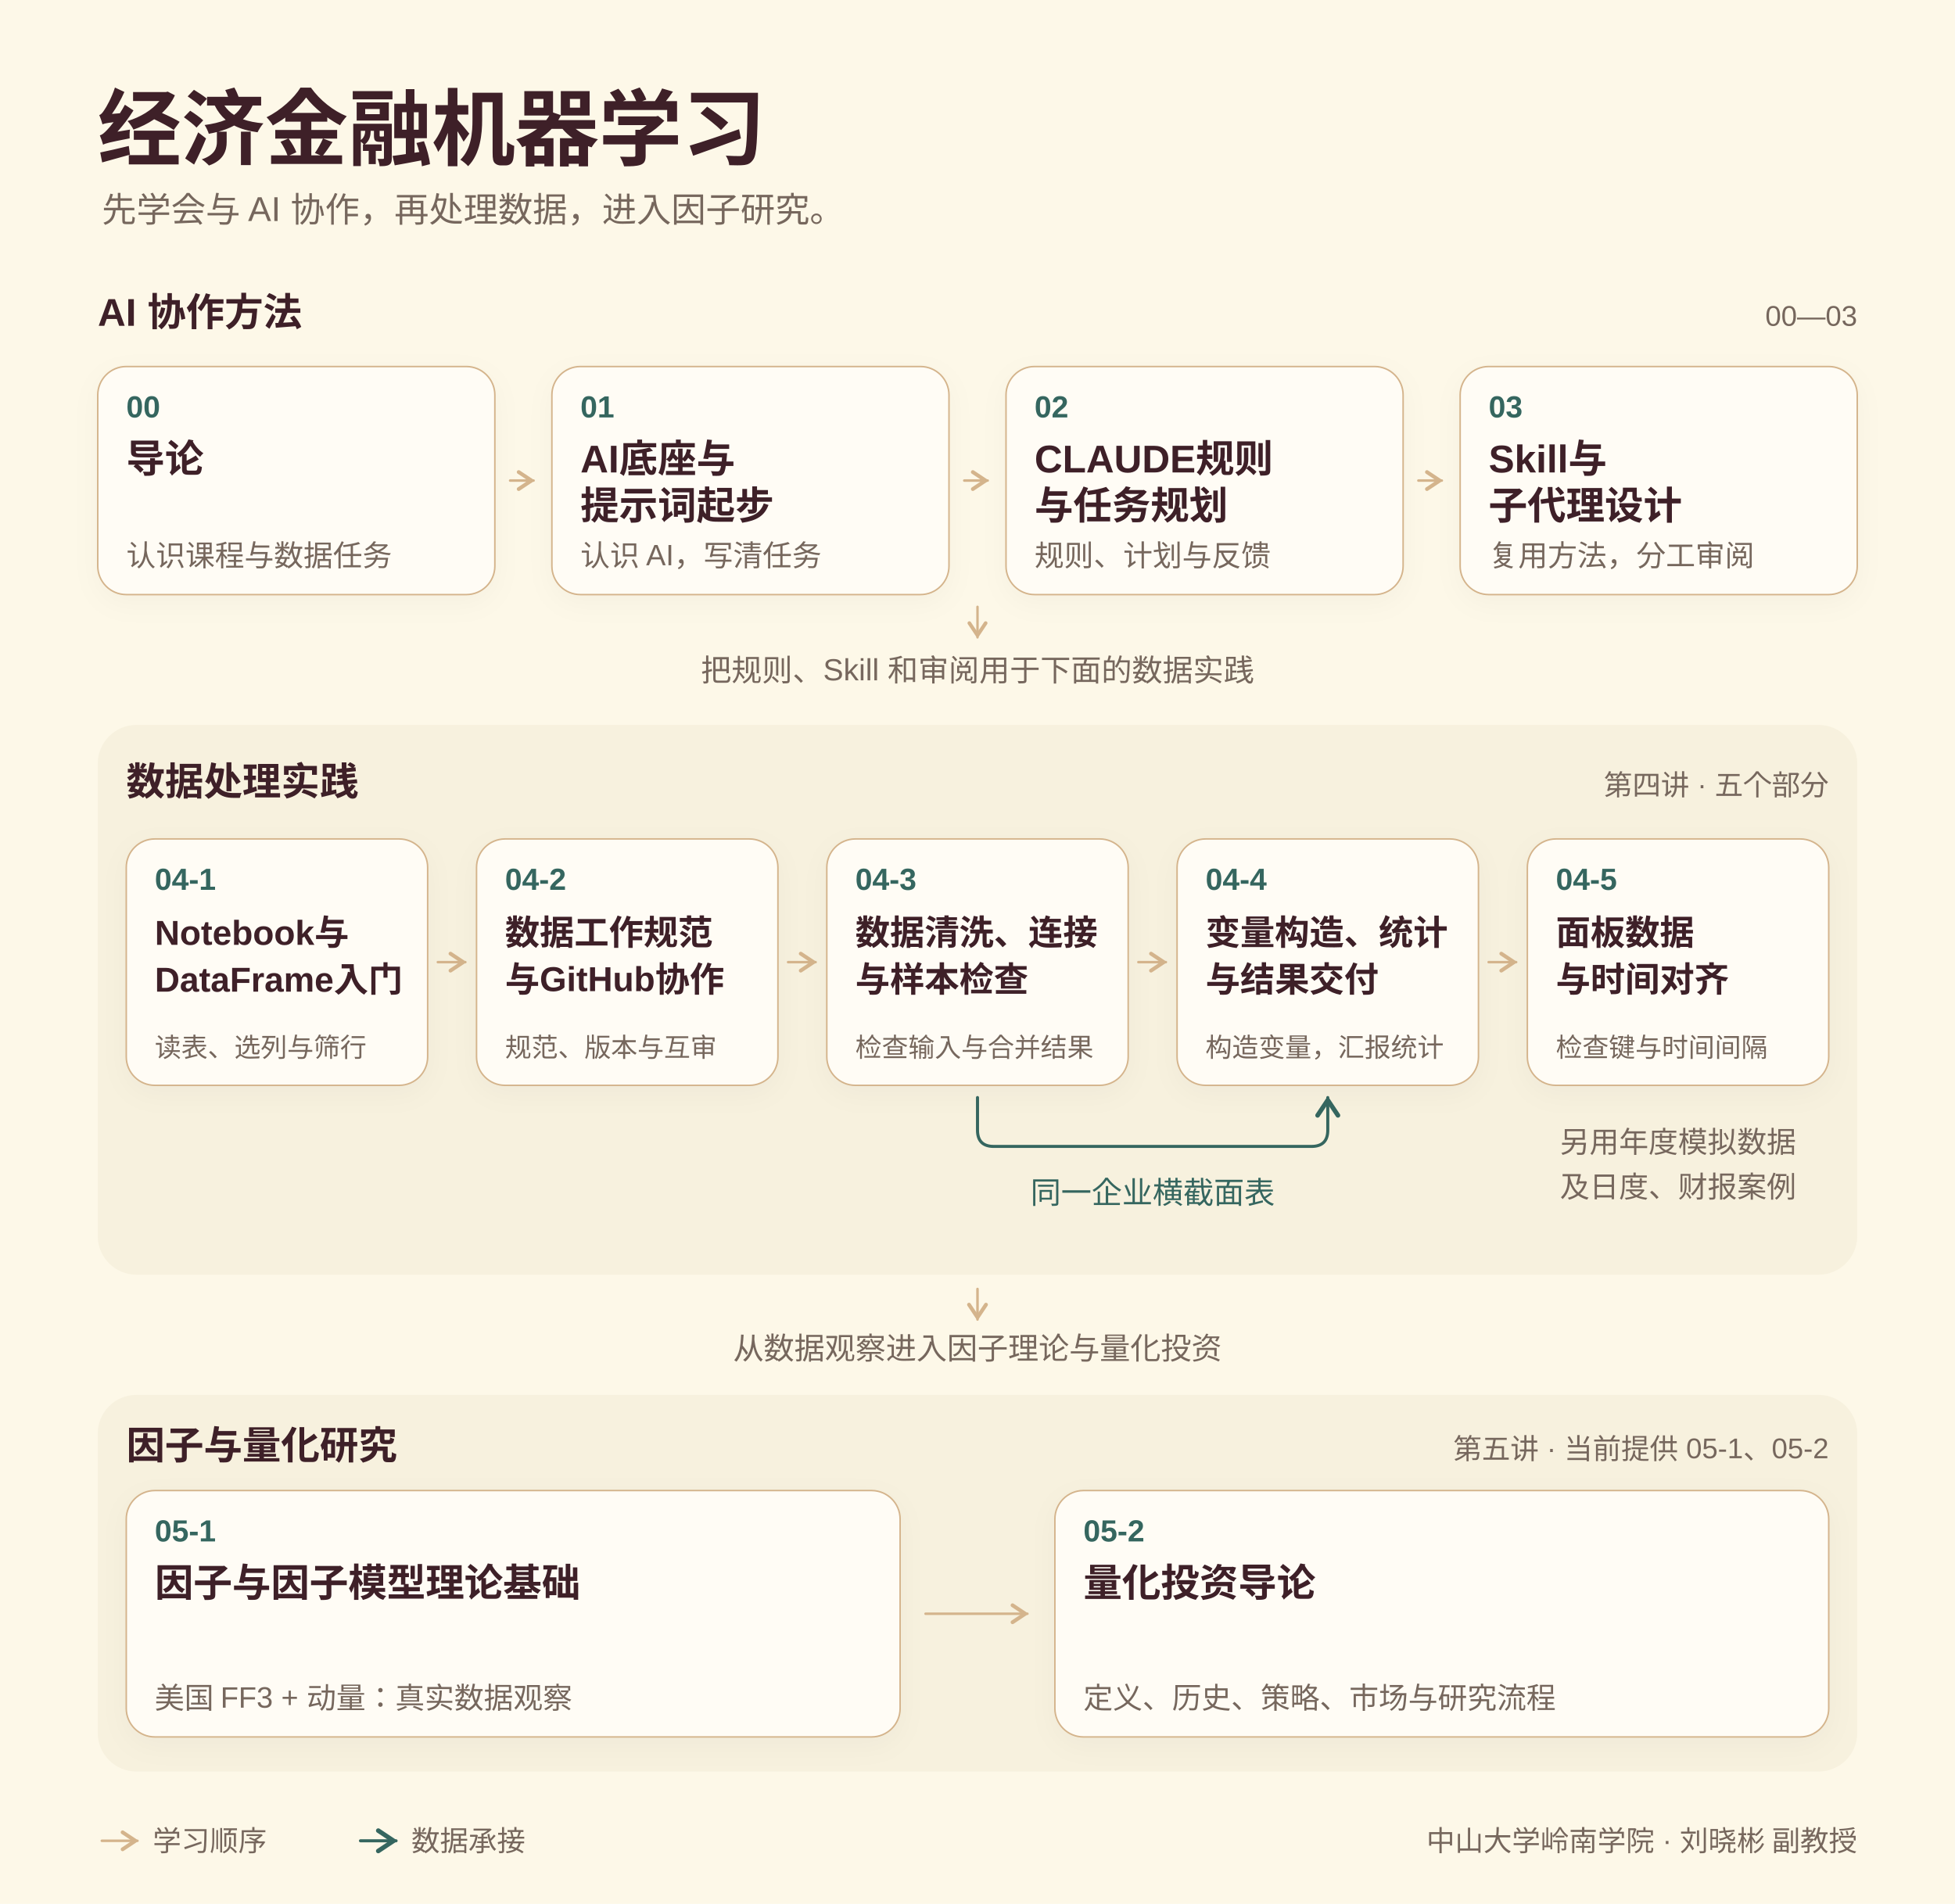
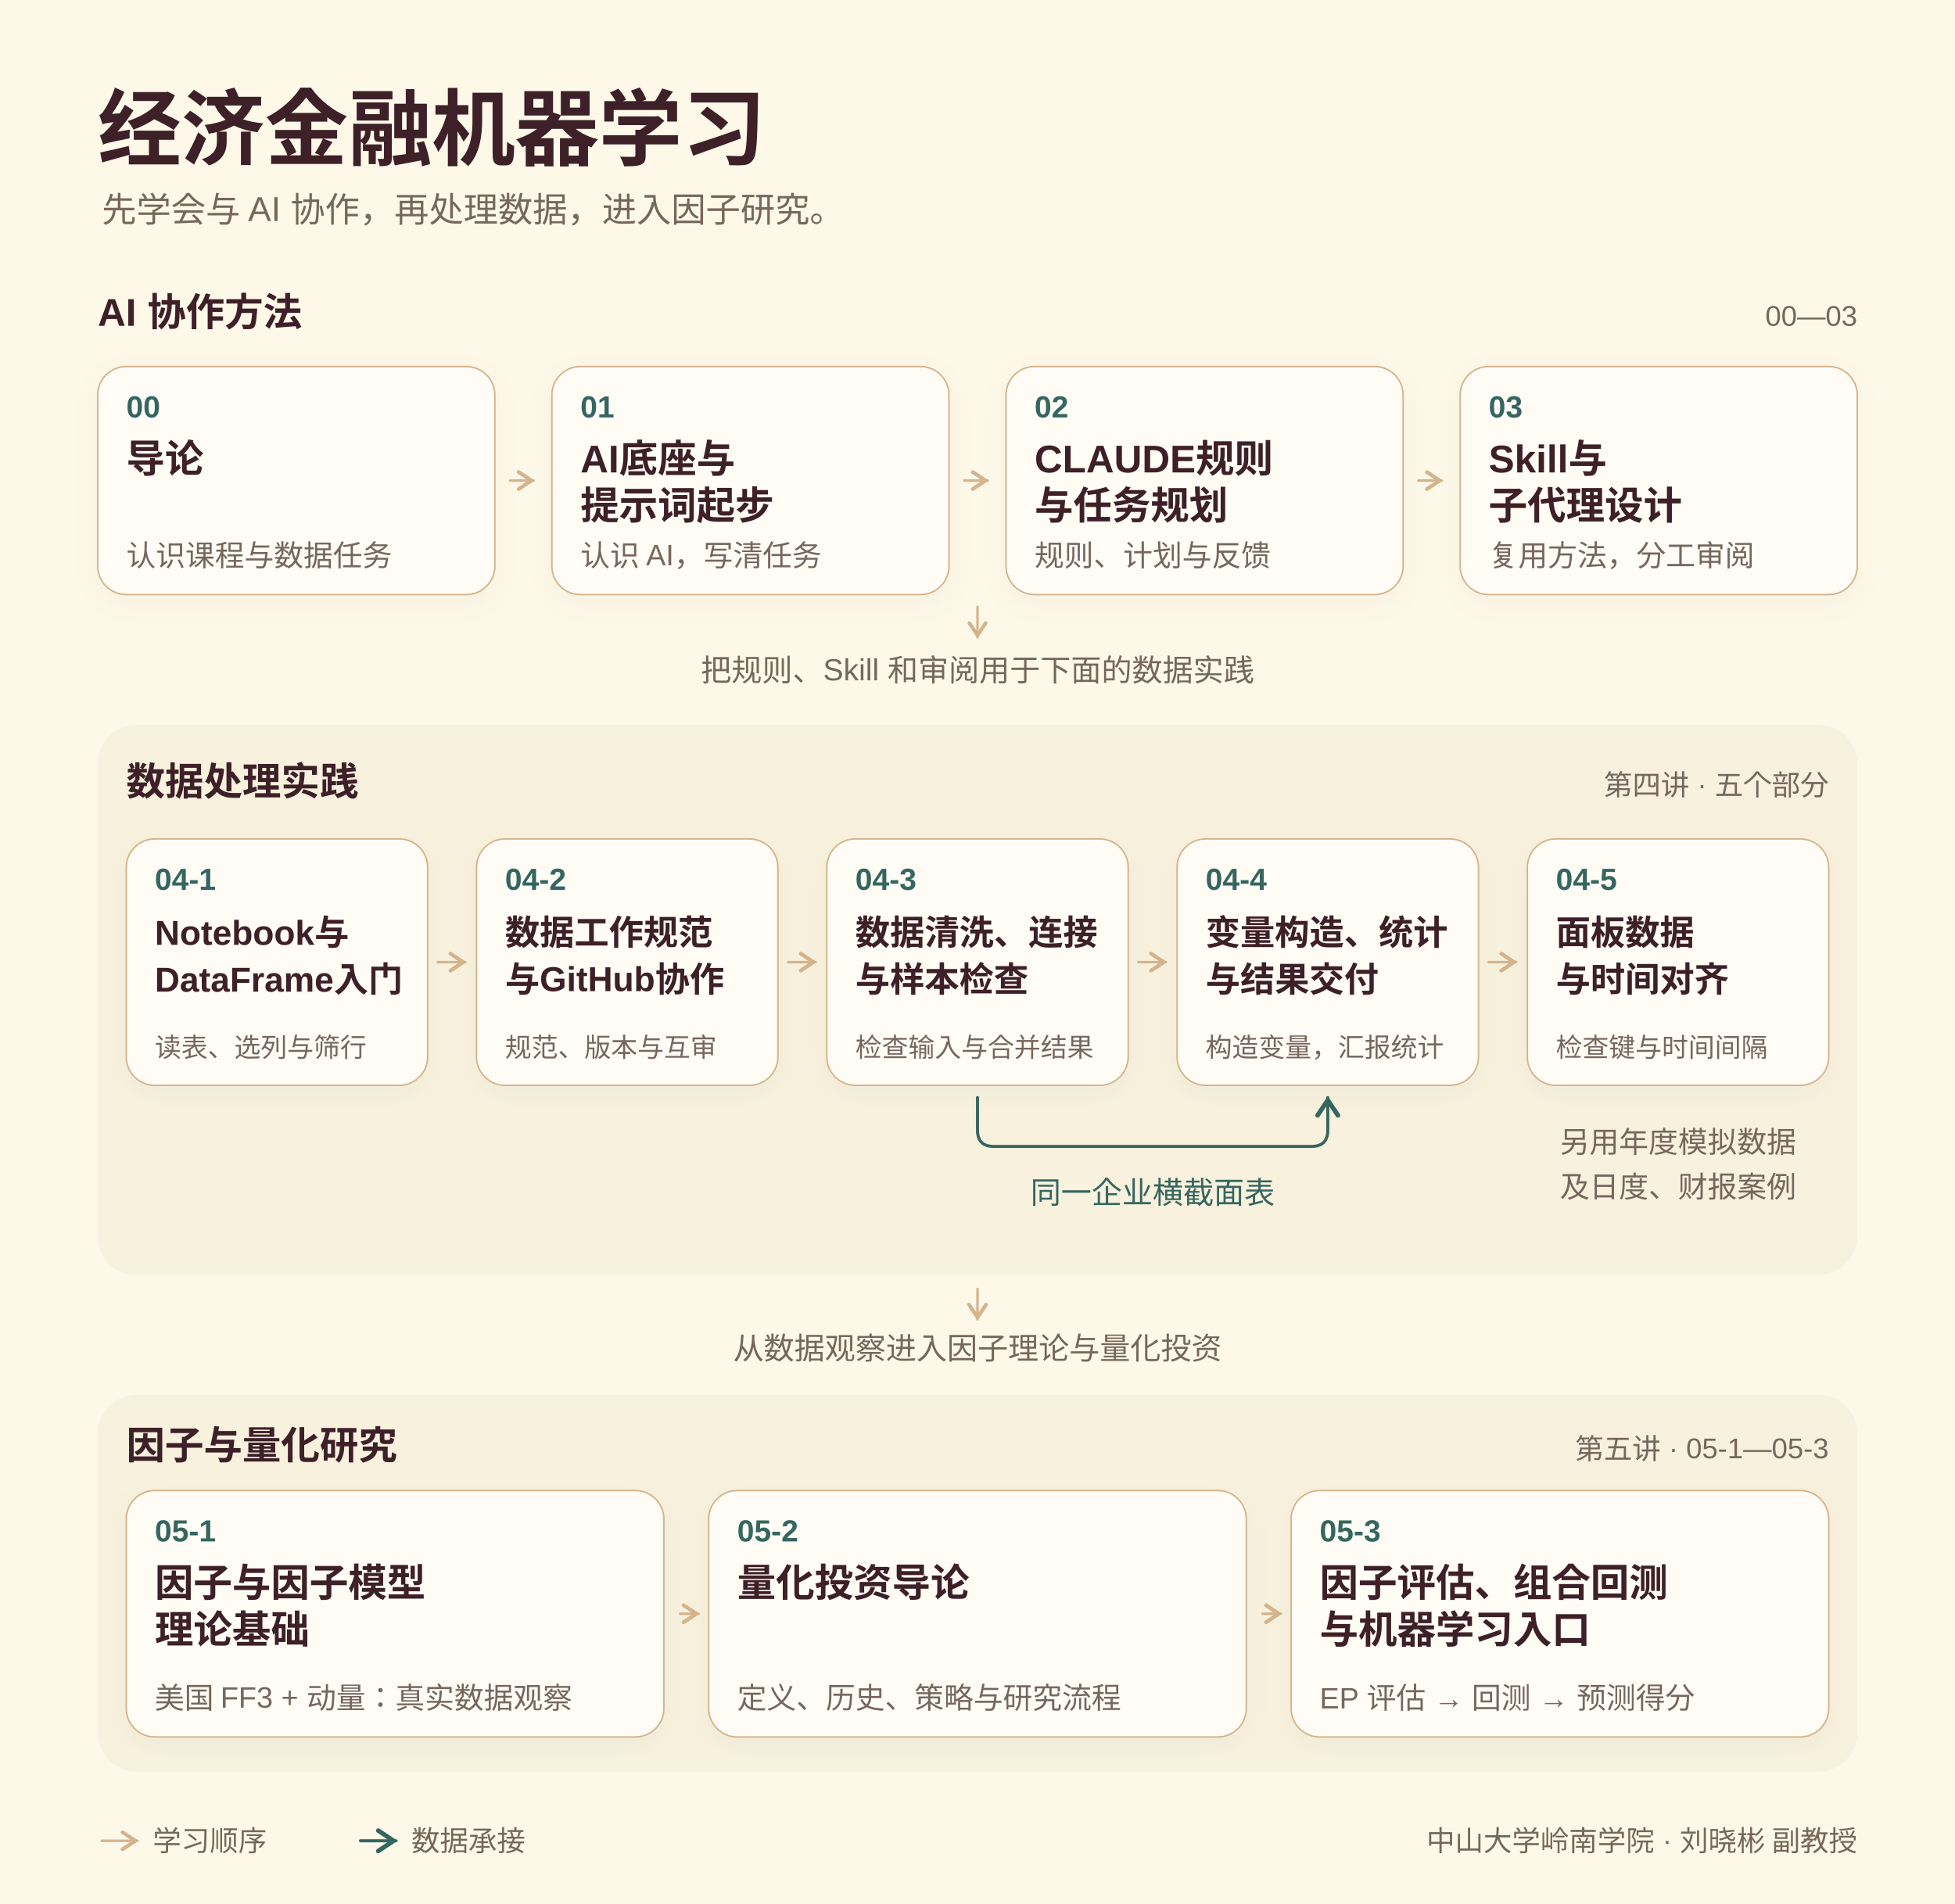
<svg xmlns="http://www.w3.org/2000/svg" width="1920" height="1870" viewBox="0 0 1920 1870" role="img" aria-labelledby="title desc">
  <defs>
    <filter id="shadow" x="-15%" y="-15%" width="130%" height="140%">
      <feDropShadow dx="0" dy="8" stdDeviation="13" flood-color="#3E2028" flood-opacity="0.035" />
    </filter>
    <marker id="arrow-gold" viewBox="0 0 12 12" refX="9" refY="6" markerWidth="10" markerHeight="10" orient="auto-start-reverse">
      <path d="M 2 2 L 8 6 L 2 10" fill="none" stroke="#D4B48C" stroke-width="1.8" stroke-linecap="round" stroke-linejoin="round" />
    </marker>
    <marker id="arrow-teal" viewBox="0 0 12 12" refX="9" refY="6" markerWidth="10" markerHeight="10" orient="auto-start-reverse">
      <path d="M 2 2 L 8 6 L 2 10" fill="none" stroke="#35665F" stroke-width="1.8" stroke-linecap="round" stroke-linejoin="round" />
    </marker>
    <style>text { font-family: -apple-system, BlinkMacSystemFont, 'SF Pro Display', 'PingFang SC', 'Helvetica Neue', Arial, sans-serif; } .heading { fill: #3E2028; font-weight: 600; } .muted { fill: #76675D; } .teal { fill: #35665F; }</style>
  </defs>
  <rect width="1920" height="1870" fill="#FDF8E8" />
  <text x="96" y="156" font-size="82" class="heading" text-anchor="start">经济金融机器学习</text>
  <text x="100" y="218" font-size="34" class="muted" text-anchor="start">先学会与 AI 协作，再处理数据，进入因子研究。</text>
  <text x="96" y="320" font-size="38" class="heading" text-anchor="start">AI 协作方法</text>
  <text x="1824" y="320" font-size="28" class="muted" text-anchor="end">00—03</text>
  <g id="course-00">
    <rect x="96" y="360" width="390" height="224" rx="28" fill="#FFFCF5" stroke="#D4B48C" stroke-width="1.5" filter="url(#shadow)" />
    <text x="124" y="410" font-size="30" class="teal" text-anchor="start" font-weight="600">00</text>
    <text x="124" y="464" font-size="38" class="heading" text-anchor="start">导论</text>
    <text x="124" y="556" font-size="29" class="muted" text-anchor="start">认识课程与数据任务</text>
  </g>
  <line x1="501" y1="472" x2="524" y2="472" stroke="#D4B48C" stroke-width="2.5" stroke-linecap="round" marker-end="url(#arrow-gold)" />
  <g id="course-01">
    <rect x="542" y="360" width="390" height="224" rx="28" fill="#FFFCF5" stroke="#D4B48C" stroke-width="1.5" filter="url(#shadow)" />
    <text x="570" y="410" font-size="30" class="teal" text-anchor="start" font-weight="600">01</text>
    <text x="570" y="464" font-size="38" class="heading" text-anchor="start">AI底座与</text>
    <text x="570" y="510" font-size="38" class="heading" text-anchor="start">提示词起步</text>
    <text x="570" y="556" font-size="29" class="muted" text-anchor="start">认识 AI，写清任务</text>
  </g>
  <line x1="947" y1="472" x2="970" y2="472" stroke="#D4B48C" stroke-width="2.5" stroke-linecap="round" marker-end="url(#arrow-gold)" />
  <g id="course-02">
    <rect x="988" y="360" width="390" height="224" rx="28" fill="#FFFCF5" stroke="#D4B48C" stroke-width="1.5" filter="url(#shadow)" />
    <text x="1016" y="410" font-size="30" class="teal" text-anchor="start" font-weight="600">02</text>
    <text x="1016" y="464" font-size="38" class="heading" text-anchor="start">CLAUDE规则</text>
    <text x="1016" y="510" font-size="38" class="heading" text-anchor="start">与任务规划</text>
    <text x="1016" y="556" font-size="29" class="muted" text-anchor="start">规则、计划与反馈</text>
  </g>
  <line x1="1393" y1="472" x2="1416" y2="472" stroke="#D4B48C" stroke-width="2.5" stroke-linecap="round" marker-end="url(#arrow-gold)" />
  <g id="course-03">
    <rect x="1434" y="360" width="390" height="224" rx="28" fill="#FFFCF5" stroke="#D4B48C" stroke-width="1.5" filter="url(#shadow)" />
    <text x="1462" y="410" font-size="30" class="teal" text-anchor="start" font-weight="600">03</text>
    <text x="1462" y="464" font-size="38" class="heading" text-anchor="start">Skill与</text>
    <text x="1462" y="510" font-size="38" class="heading" text-anchor="start">子代理设计</text>
    <text x="1462" y="556" font-size="29" class="muted" text-anchor="start">复用方法，分工审阅</text>
  </g>
  <line x1="960" y1="596" x2="960" y2="626" stroke="#D4B48C" stroke-width="2.4" stroke-linecap="round" marker-end="url(#arrow-gold)" />
  <text x="960" y="669" font-size="30" class="muted" text-anchor="middle">把规则、Skill 和审阅用于下面的数据实践</text>
  <rect x="96" y="712" width="1728" height="540" rx="38" fill="#F7F1DE" />
  <text x="124" y="781" font-size="38" class="heading" text-anchor="start">数据处理实践</text>
  <text x="1796" y="781" font-size="28" class="muted" text-anchor="end">第四讲 · 五个部分</text>
  <g id="course-04-1">
    <rect x="124" y="824" width="296" height="242" rx="28" fill="#FFFCF5" stroke="#D4B48C" stroke-width="1.5" filter="url(#shadow)" />
    <text x="152" y="874" font-size="30" class="teal" text-anchor="start" font-weight="600">04-1</text>
    <text x="152" y="928" font-size="34" class="heading" text-anchor="start">Notebook与</text>
    <text x="152" y="974" font-size="34" class="heading" text-anchor="start">DataFrame入门</text>
    <text x="152" y="1038" font-size="26" class="muted" text-anchor="start">读表、选列与筛行</text>
  </g>
  <line x1="430" y1="945" x2="457" y2="945" stroke="#D4B48C" stroke-width="2.5" stroke-linecap="round" marker-end="url(#arrow-gold)" />
  <g id="course-04-2">
    <rect x="468" y="824" width="296" height="242" rx="28" fill="#FFFCF5" stroke="#D4B48C" stroke-width="1.5" filter="url(#shadow)" />
    <text x="496" y="874" font-size="30" class="teal" text-anchor="start" font-weight="600">04-2</text>
    <text x="496" y="928" font-size="34" class="heading" text-anchor="start">数据工作规范</text>
    <text x="496" y="974" font-size="34" class="heading" text-anchor="start">与GitHub协作</text>
    <text x="496" y="1038" font-size="26" class="muted" text-anchor="start">规范、版本与互审</text>
  </g>
  <line x1="774" y1="945" x2="801" y2="945" stroke="#D4B48C" stroke-width="2.5" stroke-linecap="round" marker-end="url(#arrow-gold)" />
  <g id="course-04-3">
    <rect x="812" y="824" width="296" height="242" rx="28" fill="#FFFCF5" stroke="#D4B48C" stroke-width="1.5" filter="url(#shadow)" />
    <text x="840" y="874" font-size="30" class="teal" text-anchor="start" font-weight="600">04-3</text>
    <text x="840" y="928" font-size="34" class="heading" text-anchor="start">数据清洗、连接</text>
    <text x="840" y="974" font-size="34" class="heading" text-anchor="start">与样本检查</text>
    <text x="840" y="1038" font-size="26" class="muted" text-anchor="start">检查输入与合并结果</text>
  </g>
  <line x1="1118" y1="945" x2="1145" y2="945" stroke="#D4B48C" stroke-width="2.5" stroke-linecap="round" marker-end="url(#arrow-gold)" />
  <g id="course-04-4">
    <rect x="1156" y="824" width="296" height="242" rx="28" fill="#FFFCF5" stroke="#D4B48C" stroke-width="1.5" filter="url(#shadow)" />
    <text x="1184" y="874" font-size="30" class="teal" text-anchor="start" font-weight="600">04-4</text>
    <text x="1184" y="928" font-size="34" class="heading" text-anchor="start">变量构造、统计</text>
    <text x="1184" y="974" font-size="34" class="heading" text-anchor="start">与结果交付</text>
    <text x="1184" y="1038" font-size="26" class="muted" text-anchor="start">构造变量，汇报统计</text>
  </g>
  <line x1="1462" y1="945" x2="1489" y2="945" stroke="#D4B48C" stroke-width="2.5" stroke-linecap="round" marker-end="url(#arrow-gold)" />
  <g id="course-04-5">
    <rect x="1500" y="824" width="296" height="242" rx="28" fill="#FFFCF5" stroke="#D4B48C" stroke-width="1.5" filter="url(#shadow)" />
    <text x="1528" y="874" font-size="30" class="teal" text-anchor="start" font-weight="600">04-5</text>
    <text x="1528" y="928" font-size="34" class="heading" text-anchor="start">面板数据</text>
    <text x="1528" y="974" font-size="34" class="heading" text-anchor="start">与时间对齐</text>
    <text x="1528" y="1038" font-size="26" class="muted" text-anchor="start">检查键与时间间隔</text>
  </g>
  <path d="M 960 1078 V 1110 Q 960 1126 976 1126 H 1288 Q 1304 1126 1304 1110 V 1078" fill="none" stroke="#35665F" stroke-width="3" stroke-linecap="round" stroke-linejoin="round" marker-end="url(#arrow-teal)" />
  <text x="1132" y="1182" font-size="30" class="teal" text-anchor="middle" font-weight="500">同一企业横截面表</text>
  <text x="1648" y="1132" font-size="29" class="muted" text-anchor="middle">另用年度模拟数据</text>
  <text x="1648" y="1176" font-size="29" class="muted" text-anchor="middle">及日度、财报案例</text>
  <line x1="960" y1="1266" x2="960" y2="1296" stroke="#D4B48C" stroke-width="2.5" stroke-linecap="round" marker-end="url(#arrow-gold)" />
  <text x="960" y="1335" font-size="30" class="muted" text-anchor="middle">从数据观察进入因子理论与量化投资</text>
  <rect x="96" y="1370" width="1728" height="370" rx="38" fill="#F7F1DE" />
  <text x="124" y="1433" font-size="38" class="heading" text-anchor="start">因子与量化研究</text>
-   <text x="1796" y="1433" font-size="28" class="muted" text-anchor="end">第五讲 · 当前提供 05-1、05-2</text>
+   <text x="1796" y="1433" font-size="28" class="muted" text-anchor="end">第五讲 · 05-1—05-3</text>
  <g id="course-05-1">
-     <rect x="124" y="1464" width="760" height="242" rx="28" fill="#FFFCF5" stroke="#D4B48C" stroke-width="1.5" filter="url(#shadow)" />
+     <rect x="124" y="1464" width="528" height="242" rx="28" fill="#FFFCF5" stroke="#D4B48C" stroke-width="1.5" filter="url(#shadow)" />
    <text x="152" y="1514" font-size="30" class="teal" text-anchor="start" font-weight="600">05-1</text>
-     <text x="152" y="1568" font-size="38" class="heading" text-anchor="start">因子与因子模型理论基础</text>
+     <text x="152" y="1568" font-size="38" class="heading" text-anchor="start">因子与因子模型</text>
+     <text x="152" y="1614" font-size="38" class="heading" text-anchor="start">理论基础</text>
    <text x="152" y="1678" font-size="29" class="muted" text-anchor="start">美国 FF3 + 动量：真实数据观察</text>
  </g>
-   <line x1="909" y1="1585" x2="1009" y2="1585" stroke="#D4B48C" stroke-width="2.5" stroke-linecap="round" marker-end="url(#arrow-gold)" />
+   <line x1="668" y1="1585" x2="686" y2="1585" stroke="#D4B48C" stroke-width="2.5" stroke-linecap="round" marker-end="url(#arrow-gold)" />
  <g id="course-05-2">
-     <rect x="1036" y="1464" width="760" height="242" rx="28" fill="#FFFCF5" stroke="#D4B48C" stroke-width="1.5" filter="url(#shadow)" />
-     <text x="1064" y="1514" font-size="30" class="teal" text-anchor="start" font-weight="600">05-2</text>
-     <text x="1064" y="1568" font-size="38" class="heading" text-anchor="start">量化投资导论</text>
-     <text x="1064" y="1678" font-size="29" class="muted" text-anchor="start">定义、历史、策略、市场与研究流程</text>
+     <rect x="696" y="1464" width="528" height="242" rx="28" fill="#FFFCF5" stroke="#D4B48C" stroke-width="1.5" filter="url(#shadow)" />
+     <text x="724" y="1514" font-size="30" class="teal" text-anchor="start" font-weight="600">05-2</text>
+     <text x="724" y="1568" font-size="38" class="heading" text-anchor="start">量化投资导论</text>
+     <text x="724" y="1678" font-size="29" class="muted" text-anchor="start">定义、历史、策略与研究流程</text>
+   </g>
+   <line x1="1240" y1="1585" x2="1258" y2="1585" stroke="#D4B48C" stroke-width="2.5" stroke-linecap="round" marker-end="url(#arrow-gold)" />
+   <g id="course-05-3">
+     <rect x="1268" y="1464" width="528" height="242" rx="28" fill="#FFFCF5" stroke="#D4B48C" stroke-width="1.5" filter="url(#shadow)" />
+     <text x="1296" y="1514" font-size="30" class="teal" text-anchor="start" font-weight="600">05-3</text>
+     <text x="1296" y="1568" font-size="38" class="heading" text-anchor="start">因子评估、组合回测</text>
+     <text x="1296" y="1614" font-size="38" class="heading" text-anchor="start">与机器学习入口</text>
+     <text x="1296" y="1678" font-size="29" class="muted" text-anchor="start">EP 评估 → 回测 → 预测得分</text>
  </g>
  <line x1="100" y1="1808" x2="135" y2="1808" stroke="#D4B48C" stroke-width="2.5" stroke-linecap="round" marker-end="url(#arrow-gold)" />
  <text x="150" y="1818" font-size="28" class="muted" text-anchor="start">学习顺序</text>
  <line x1="354" y1="1808" x2="389" y2="1808" stroke="#35665F" stroke-width="3" stroke-linecap="round" marker-end="url(#arrow-teal)" />
  <text x="404" y="1818" font-size="28" class="muted" text-anchor="start">数据承接</text>
  <text x="1824" y="1818" font-size="28" class="muted" text-anchor="end">中山大学岭南学院 · 刘晓彬 副教授</text>
</svg>
